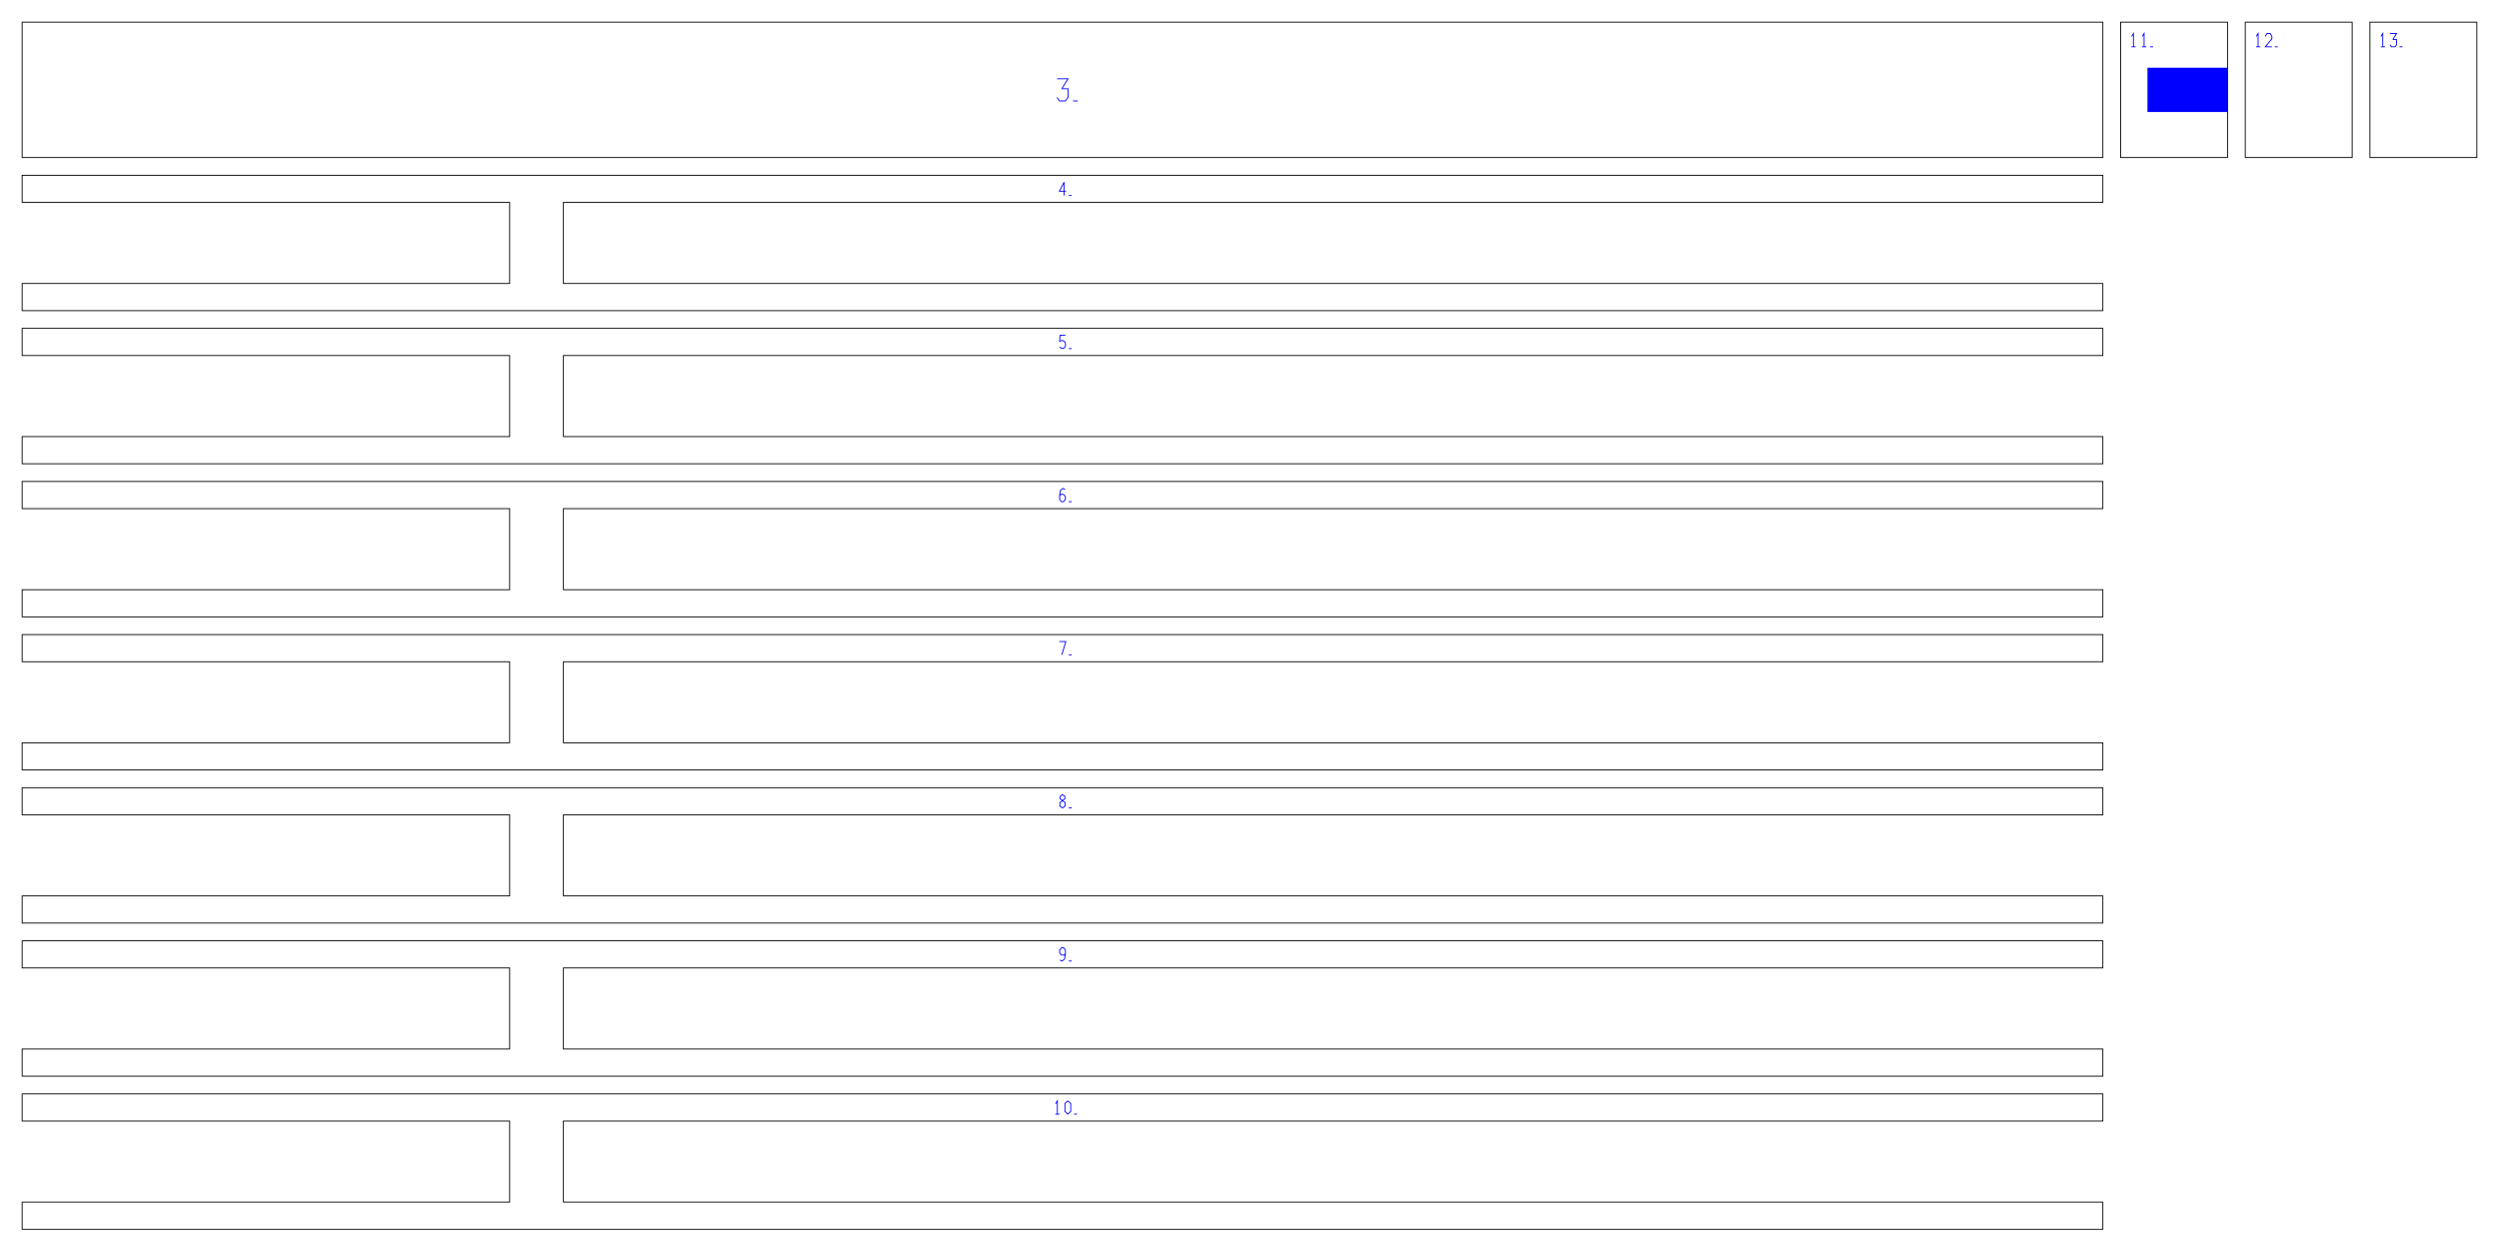
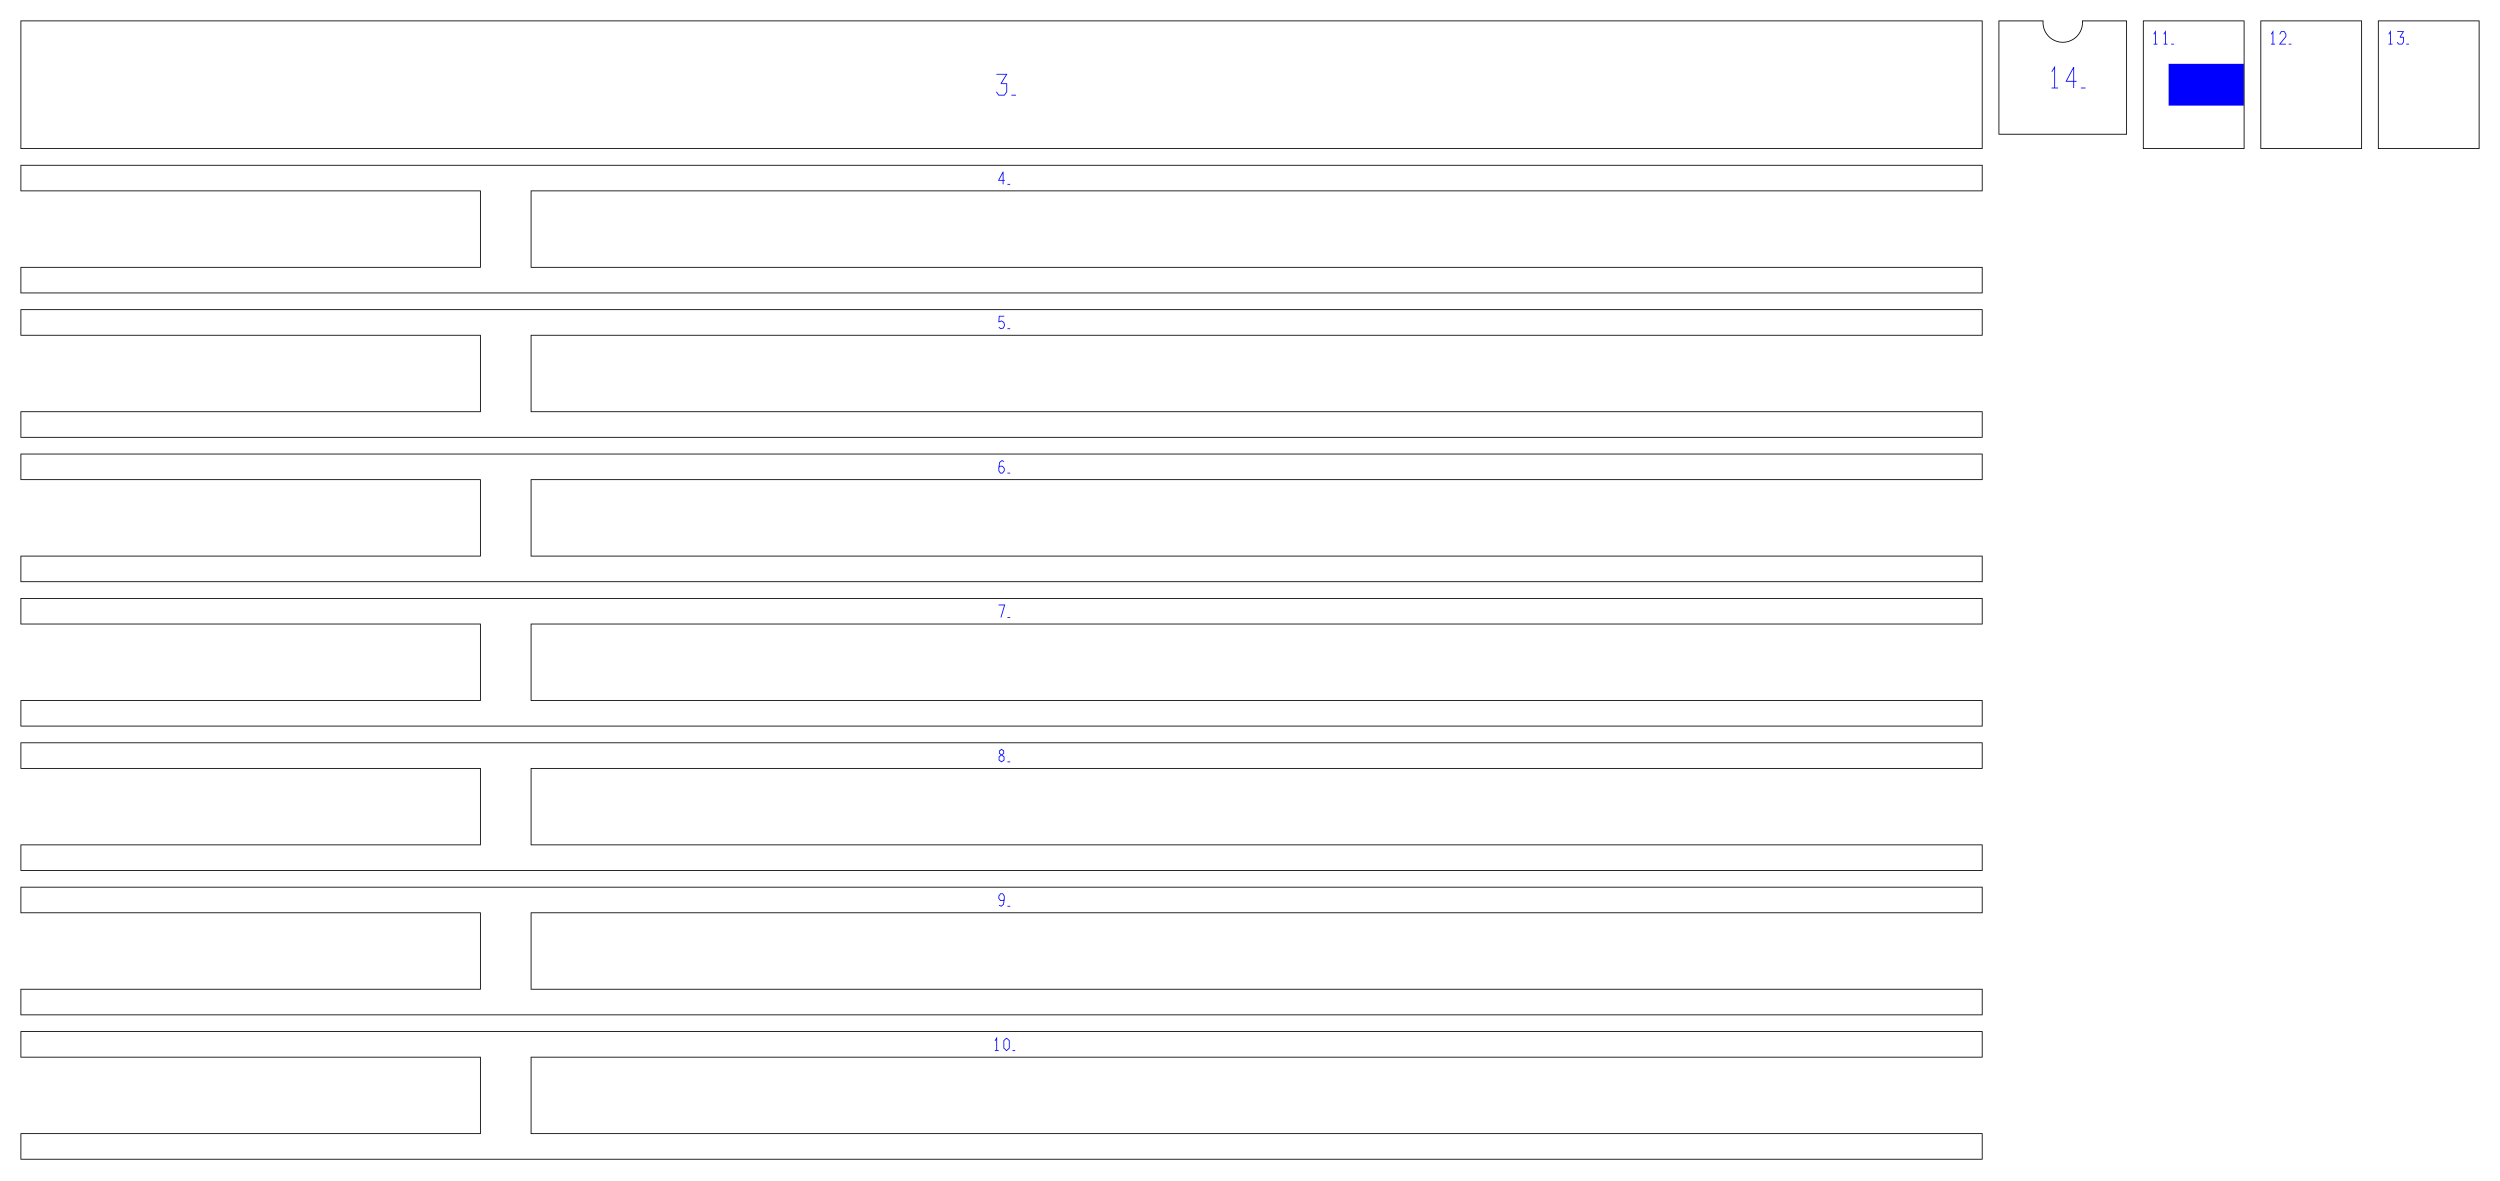
- <svg xmlns="http://www.w3.org/2000/svg" width="563.89mm" height="282.50mm" viewBox="0 0 563.89 282.50">
+ <svg xmlns="http://www.w3.org/2000/svg" width="598.45mm" height="282.50mm" viewBox="0 0 598.45 282.50">
  <g fill="none" stroke="#0000ff" stroke-width="0.2">
    <path d="M 238.511,17.781 L 240.991,17.781 L 239.596,20.031" />
    <path d="M 239.596,20.031 L 240.991,20.031 L 240.991,21.981 L 240.433,22.781 L 239.069,22.781 L 238.511,21.981" />
    <path d="M 242.101,22.781 L 243.201,22.781" />
-     <path d="M 480.994,8.225 L 481.403,7.565 L 481.403,10.565" />
-     <path d="M 480.957,10.565 L 481.887,10.565" />
-     <path d="M 483.394,8.225 L 483.803,7.565 L 483.803,10.565" />
-     <path d="M 483.357,10.565 L 484.287,10.565" />
-     <path d="M 485.176,10.565 L 485.836,10.565" />
-     <path d="M 509.124,8.225 L 509.533,7.565 L 509.533,10.565" />
-     <path d="M 509.087,10.565 L 510.017,10.565" />
-     <path d="M 511.152,8.225 L 511.524,7.565 L 512.268,7.565 L 512.640,8.225 L 512.640,8.765 L 511.152,10.565 L 512.640,10.565" />
-     <path d="M 513.306,10.565 L 513.966,10.565" />
-     <path d="M 537.254,8.225 L 537.663,7.565 L 537.663,10.565" />
-     <path d="M 537.217,10.565 L 538.147,10.565" />
-     <path d="M 539.282,7.565 L 540.770,7.565 L 539.933,8.915" />
-     <path d="M 539.933,8.915 L 540.770,8.915 L 540.770,10.085 L 540.435,10.565 L 539.617,10.565 L 539.282,10.085" />
-     <path d="M 541.436,10.565 L 542.096,10.565" />
+     <path d="M 491.162,17.165 L 491.844,16.065 L 491.844,21.065" />
+     <path d="M 491.100,21.065 L 492.650,21.065" />
+     <path d="M 496.402,21.065 L 496.402,16.065 L 494.604,19.465 L 497.084,19.465" />
+     <path d="M 498.132,21.065 L 499.232,21.065" />
+     <path d="M 515.556,8.225 L 515.965,7.565 L 515.965,10.565" />
+     <path d="M 515.519,10.565 L 516.449,10.565" />
+     <path d="M 517.956,8.225 L 518.365,7.565 L 518.365,10.565" />
+     <path d="M 517.919,10.565 L 518.849,10.565" />
+     <path d="M 519.738,10.565 L 520.398,10.565" />
+     <path d="M 543.686,8.225 L 544.095,7.565 L 544.095,10.565" />
+     <path d="M 543.649,10.565 L 544.579,10.565" />
+     <path d="M 545.714,8.225 L 546.086,7.565 L 546.830,7.565 L 547.202,8.225 L 547.202,8.765 L 545.714,10.565 L 547.202,10.565" />
+     <path d="M 547.868,10.565 L 548.528,10.565" />
+     <path d="M 571.816,8.225 L 572.225,7.565 L 572.225,10.565" />
+     <path d="M 571.779,10.565 L 572.709,10.565" />
+     <path d="M 573.844,7.565 L 575.332,7.565 L 574.495,8.915" />
+     <path d="M 574.495,8.915 L 575.332,8.915 L 575.332,10.085 L 574.997,10.565 L 574.179,10.565 L 573.844,10.085" />
+     <path d="M 575.998,10.565 L 576.658,10.565" />
    <path d="M 240.123,44.127 L 240.123,41.127 L 239.044,43.167 L 240.532,43.167" />
    <path d="M 241.161,44.127 L 241.821,44.127" />
    <path d="M 240.402,75.689 L 239.193,75.689 L 239.100,77.039 L 239.751,76.829 L 240.309,77.189 L 240.457,77.849 L 240.216,78.509 L 239.565,78.689 L 239.100,78.329" />
    <path d="M 241.161,78.689 L 241.821,78.689" />
    <path d="M 240.346,110.492 L 239.844,110.252 L 239.286,110.702 L 239.100,111.902 L 239.100,112.712 L 239.472,113.252 L 239.974,113.252 L 240.402,112.712 L 240.402,112.112 L 239.974,111.602 L 239.379,111.602 L 239.100,111.902" />
    <path d="M 241.161,113.252 L 241.821,113.252" />
    <path d="M 239.044,144.814 L 240.495,144.814 L 239.602,147.814" />
    <path d="M 241.161,147.814 L 241.821,147.814" />
    <path d="M 239.751,180.726 L 239.230,180.336 L 239.230,179.766 L 239.751,179.376 L 240.271,179.766 L 240.271,180.336 L 239.751,180.726 L 239.155,181.176 L 239.155,181.956 L 239.751,182.376 L 240.346,181.956 L 240.346,181.176 L 239.751,180.726" />
    <path d="M 241.161,182.376 L 241.821,182.376" />
    <path d="M 239.155,216.698 L 239.658,216.938 L 240.216,216.488 L 240.402,215.288 L 240.402,214.478 L 240.030,213.938 L 239.527,213.938 L 239.100,214.478 L 239.100,215.078 L 239.527,215.588 L 240.123,215.588 L 240.402,215.288" />
    <path d="M 241.161,216.938 L 241.821,216.938" />
    <path d="M 238.179,249.160 L 238.588,248.500 L 238.588,251.500" />
    <path d="M 238.141,251.500 L 239.071,251.500" />
    <path d="M 240.951,248.500 L 241.602,249.100 L 241.602,250.900 L 240.951,251.500 L 240.300,250.900 L 240.300,249.100 L 240.951,248.500" />
    <path d="M 242.361,251.500 L 243.021,251.500" />
  </g>
  <g fill="#0000ff" stroke="none">
-     <path d="M 484.566,15.281 L 502.566,15.281 L 502.566,25.281 L 484.566,25.281 Z" />
+     <path d="M 519.128,15.281 L 537.128,15.281 L 537.128,25.281 L 519.128,25.281 Z" />
  </g>
  <g fill="none" stroke="#ff8000" stroke-width="0.2">
  </g>
  <g fill="none" stroke="#000000" stroke-width="0.2">
    <path d="M 5.000,5.000 L 474.501,5.000 L 474.501,35.562 L 5.000,35.562 Z" />
-     <path d="M 478.501,5.000 L 502.631,5.000 L 502.631,35.562 L 478.501,35.562 Z" />
-     <path d="M 506.631,5.000 L 530.761,5.000 L 530.761,35.562 L 506.631,35.562 Z" />
-     <path d="M 534.761,5.000 L 558.891,5.000 L 558.891,35.562 L 534.761,35.562 Z" />
+     <path d="M 478.501,5.000 L 489.069,5.000 A 4.730 4.730 0 1 0 498.496,5.000 L 509.063,5.000 L 509.063,32.130 L 478.501,32.130 Z" />
+     <path d="M 513.063,5.000 L 537.193,5.000 L 537.193,35.562 L 513.063,35.562 Z" />
+     <path d="M 541.193,5.000 L 565.323,5.000 L 565.323,35.562 L 541.193,35.562 Z" />
+     <path d="M 569.323,5.000 L 593.453,5.000 L 593.453,35.562 L 569.323,35.562 Z" />
    <path d="M 5.000,39.562 L 474.501,39.562 L 474.501,45.692 L 127.130,45.692 L 127.130,63.994 L 474.501,63.994 L 474.501,70.124 L 5.000,70.124 L 5.000,63.994 L 115.000,63.994 L 115.000,45.692 L 5.000,45.692 Z" />
    <path d="M 5.000,74.124 L 474.501,74.124 L 474.501,80.254 L 127.130,80.254 L 127.130,98.557 L 474.501,98.557 L 474.501,104.687 L 5.000,104.687 L 5.000,98.557 L 115.000,98.557 L 115.000,80.254 L 5.000,80.254 Z" />
    <path d="M 5.000,108.687 L 474.501,108.687 L 474.501,114.817 L 127.130,114.817 L 127.130,133.119 L 474.501,133.119 L 474.501,139.249 L 5.000,139.249 L 5.000,133.119 L 115.000,133.119 L 115.000,114.817 L 5.000,114.817 Z" />
    <path d="M 5.000,143.249 L 474.501,143.249 L 474.501,149.379 L 127.130,149.379 L 127.130,167.681 L 474.501,167.681 L 474.501,173.811 L 5.000,173.811 L 5.000,167.681 L 115.000,167.681 L 115.000,149.379 L 5.000,149.379 Z" />
    <path d="M 5.000,177.811 L 474.501,177.811 L 474.501,183.941 L 127.130,183.941 L 127.130,202.243 L 474.501,202.243 L 474.501,208.373 L 5.000,208.373 L 5.000,202.243 L 115.000,202.243 L 115.000,183.941 L 5.000,183.941 Z" />
    <path d="M 5.000,212.373 L 474.501,212.373 L 474.501,218.503 L 127.130,218.503 L 127.130,236.805 L 474.501,236.805 L 474.501,242.935 L 5.000,242.935 L 5.000,236.805 L 115.000,236.805 L 115.000,218.503 L 5.000,218.503 Z" />
    <path d="M 5.000,246.935 L 474.501,246.935 L 474.501,253.065 L 127.130,253.065 L 127.130,271.367 L 474.501,271.367 L 474.501,277.497 L 5.000,277.497 L 5.000,271.367 L 115.000,271.367 L 115.000,253.065 L 5.000,253.065 Z" />
  </g>
</svg>
